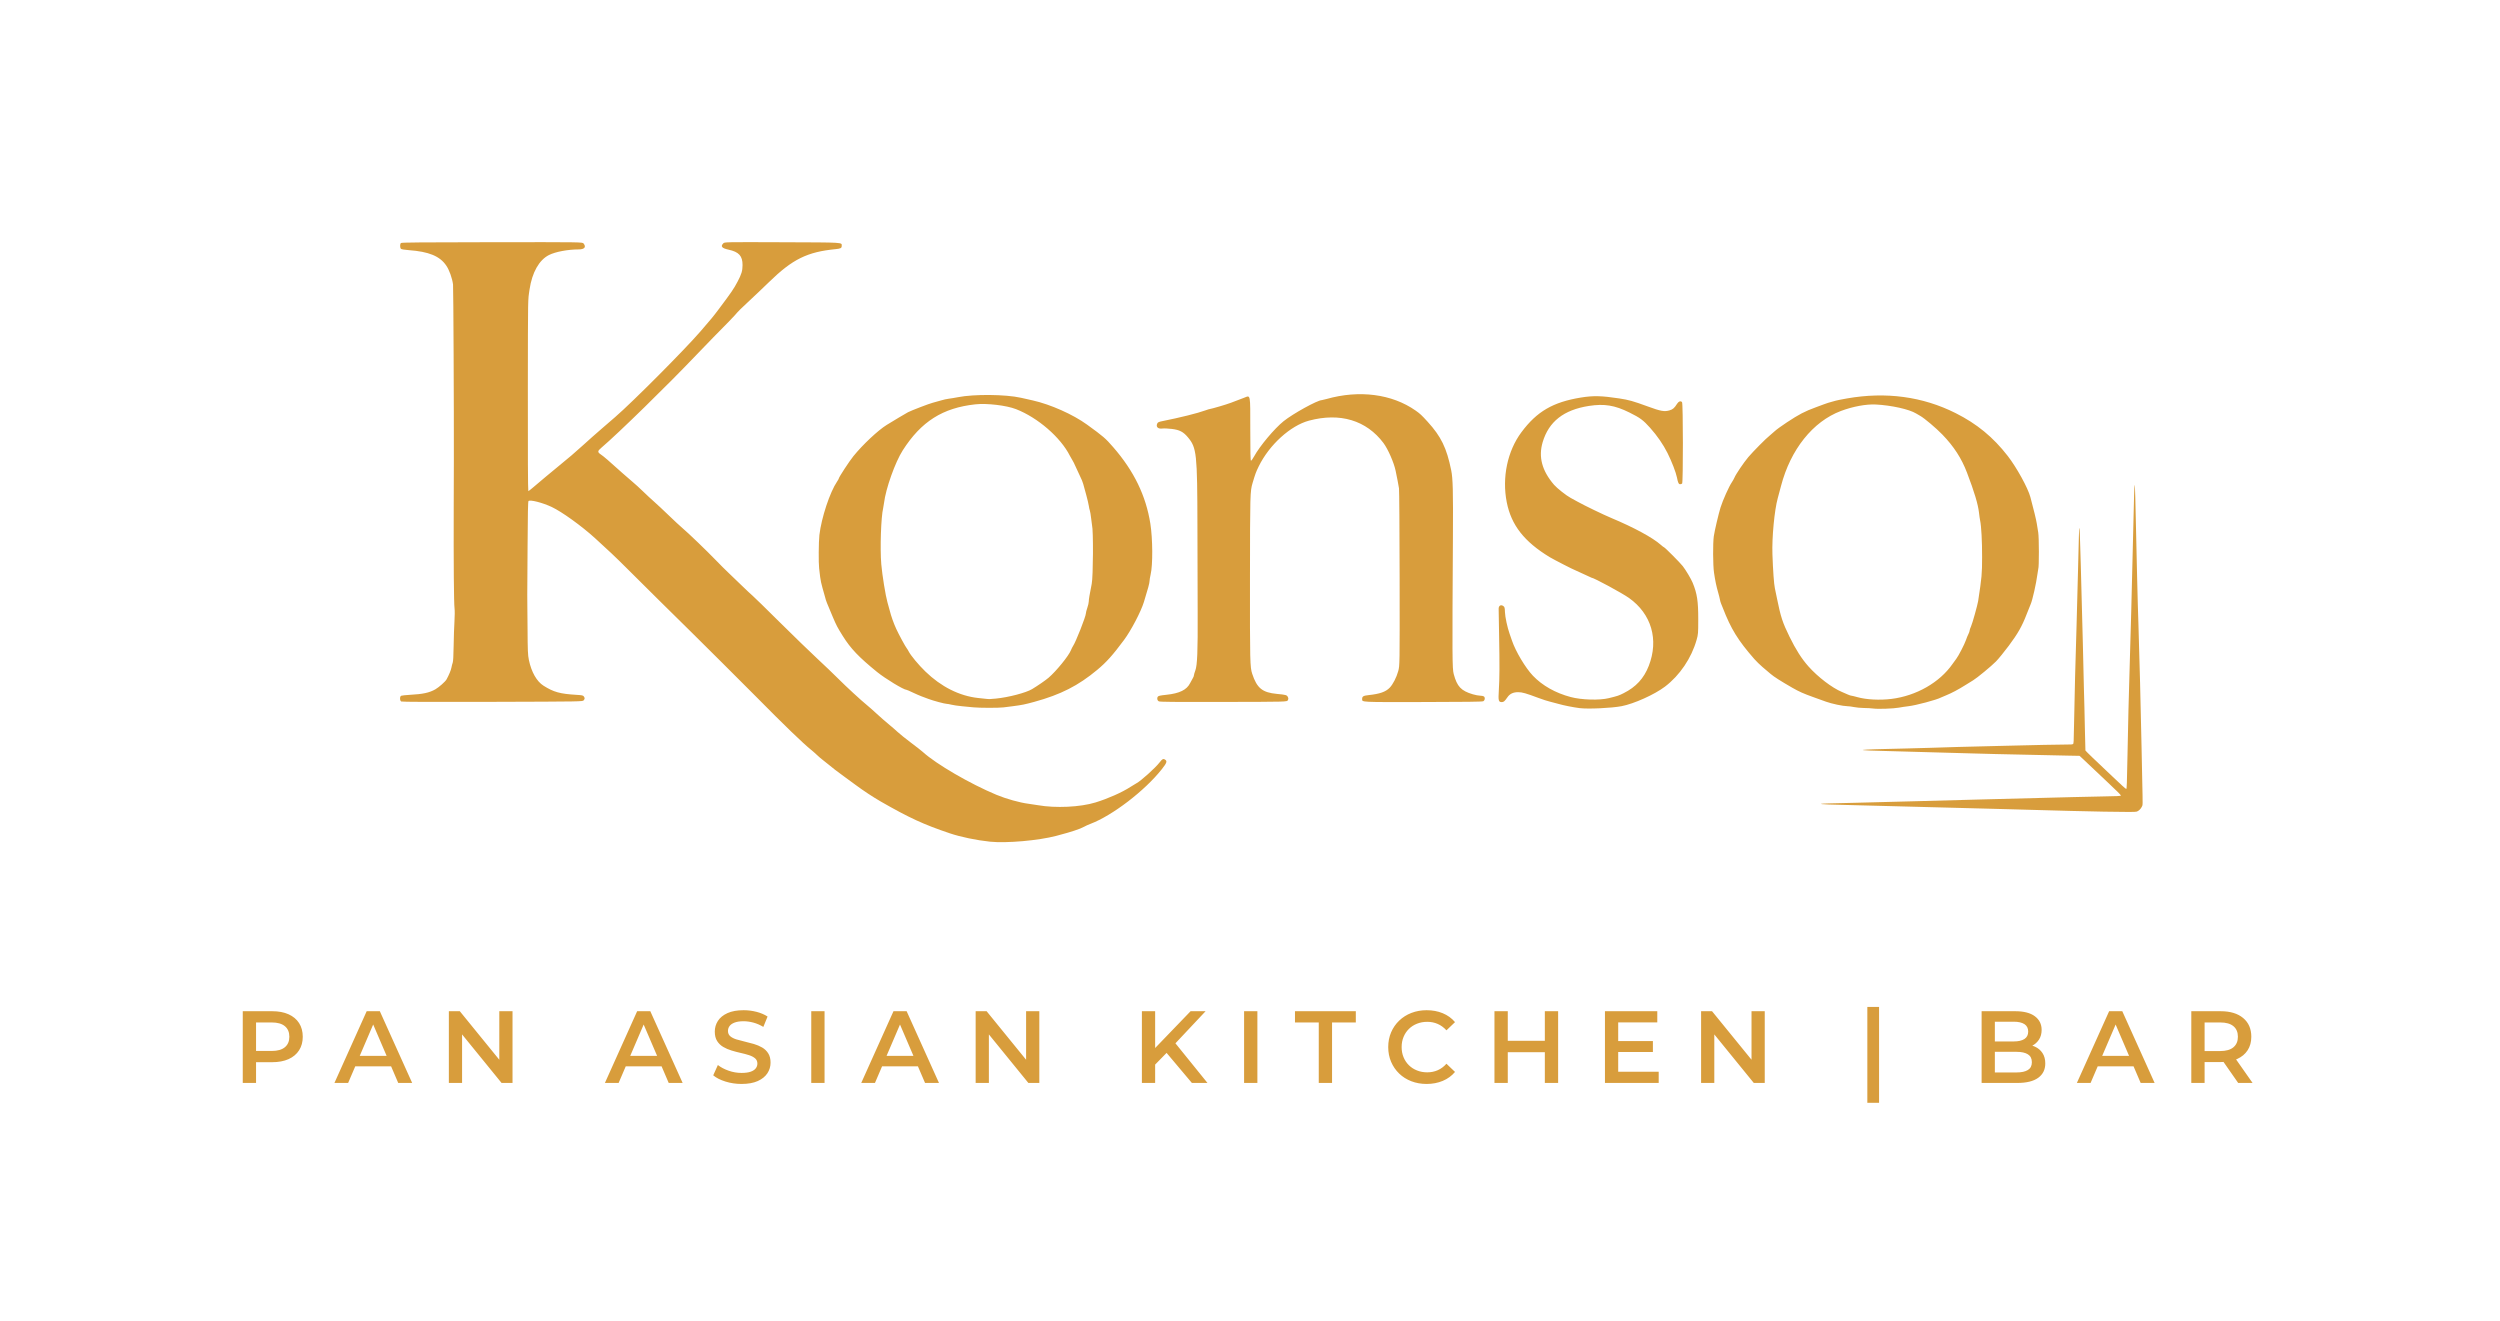
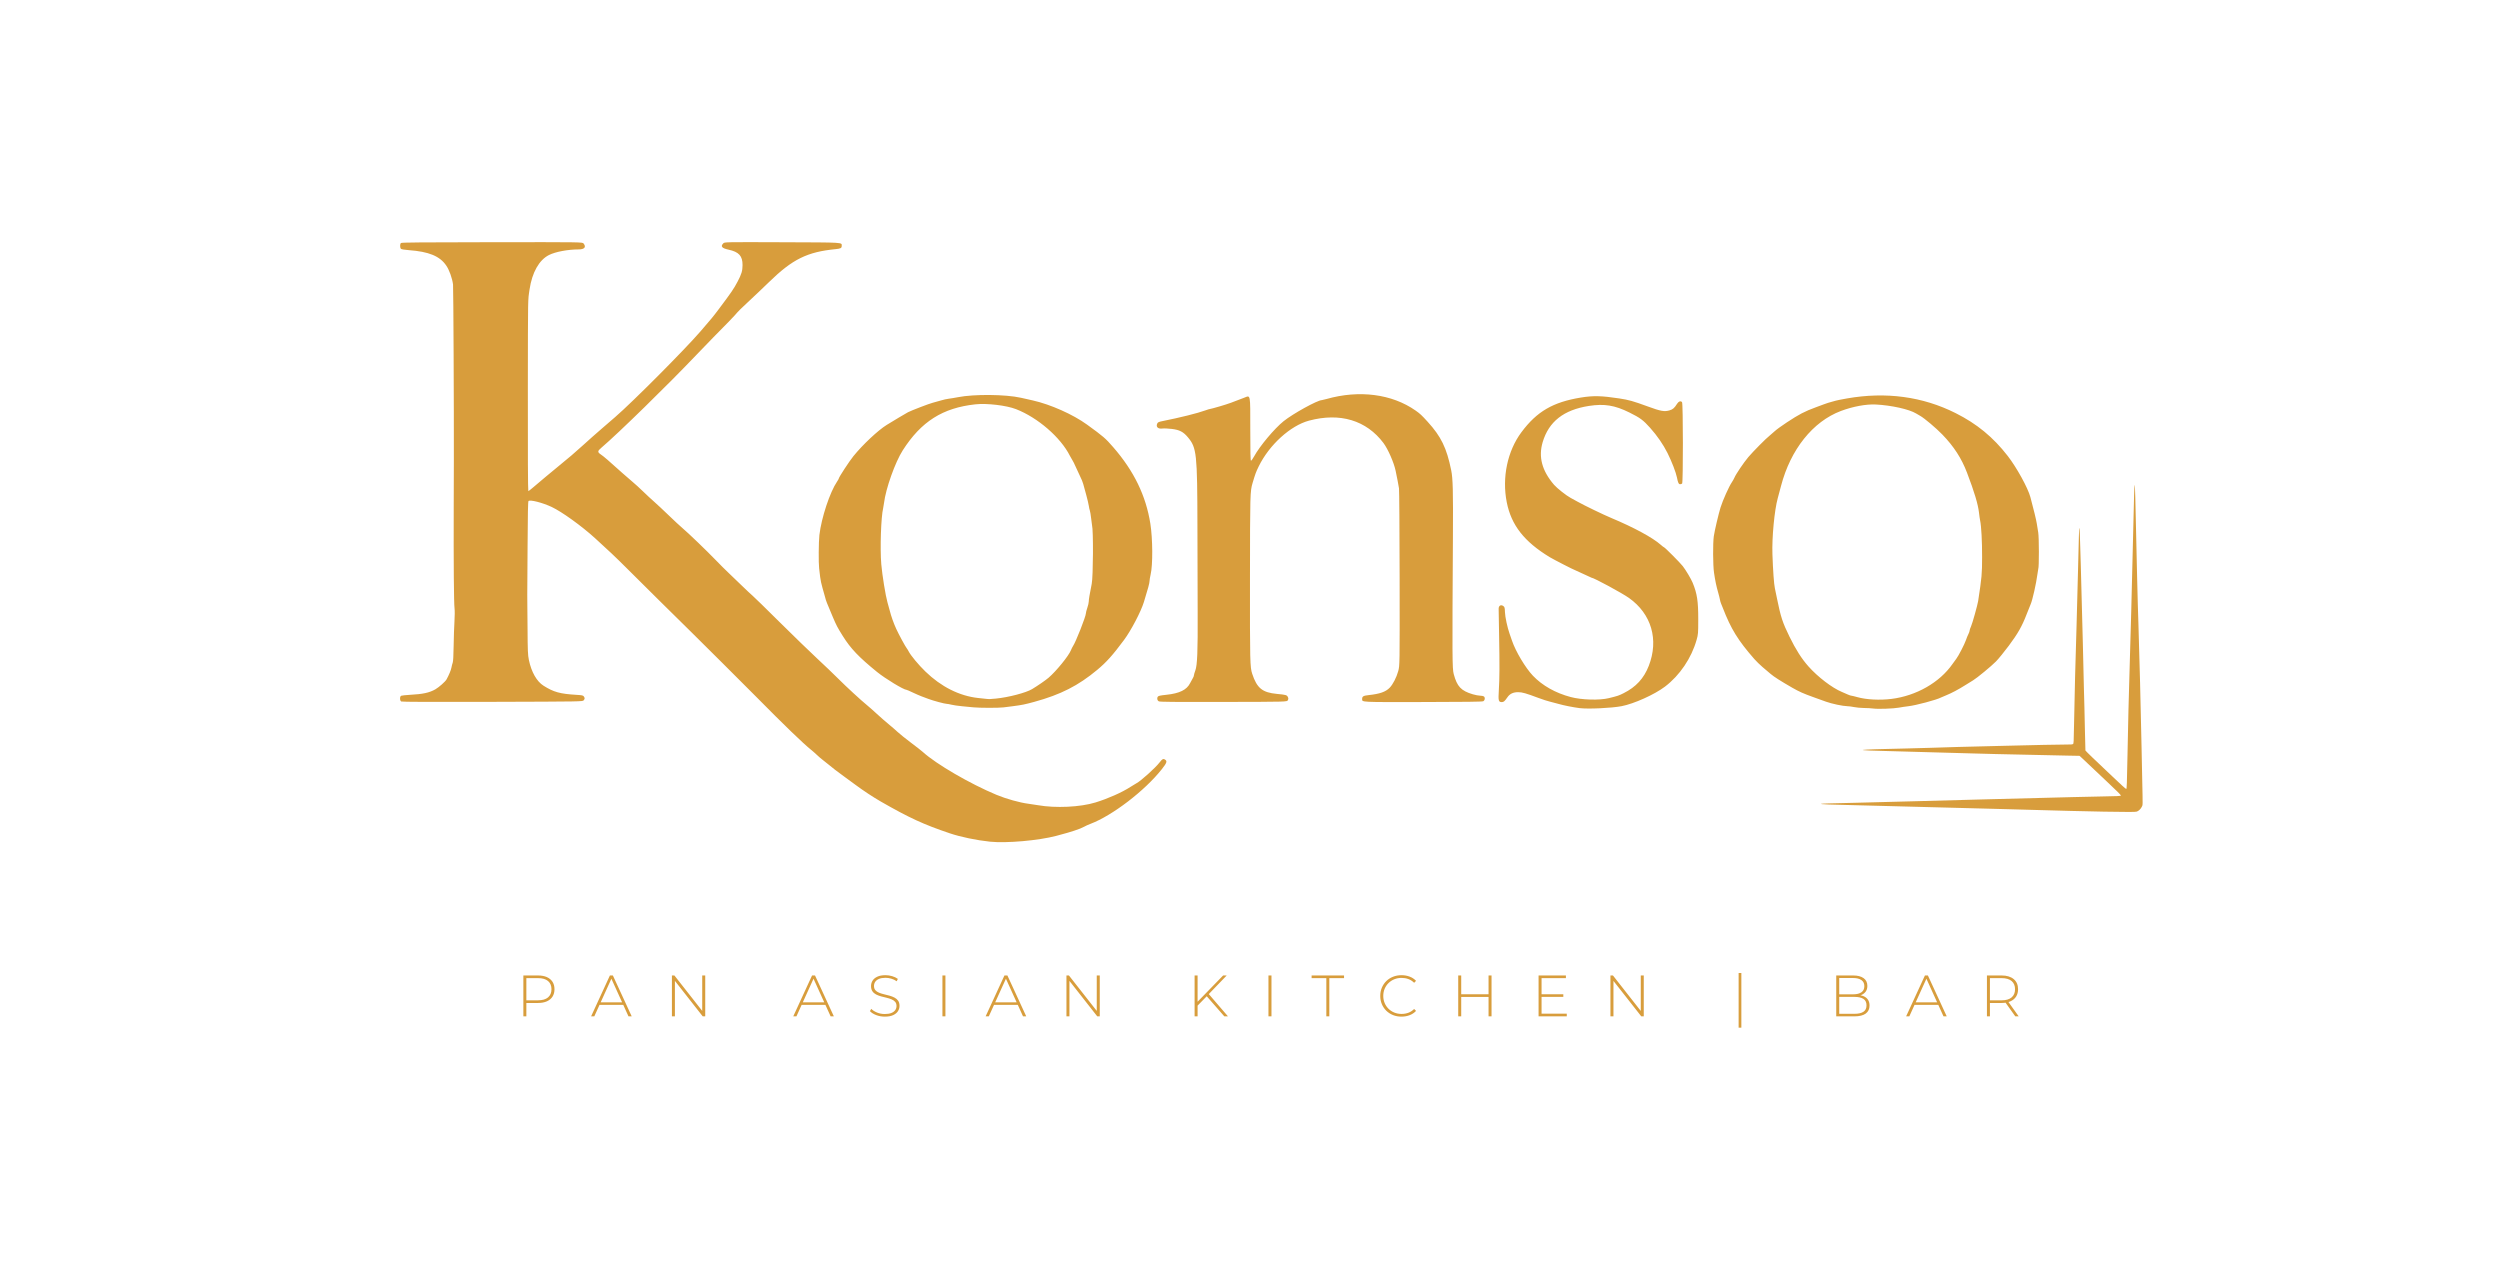
- <svg xmlns="http://www.w3.org/2000/svg" viewBox="105 350 1070 565" width="1070" height="565">
+ <svg xmlns="http://www.w3.org/2000/svg" viewBox="105 350 1070 540" width="1070" height="540">
  <path transform="translate(260 440)" fill="#D89D3C" fill-rule="evenodd" d="M268.75 270.24 C262.92 269.63 256.16 268.23 251.43 266.63 C240.30 262.87 234.21 260.07 222.00 253.07 C218.72 251.19 214.41 248.34 211.02 245.82 C209.59 244.75 207.55 243.26 206.49 242.50 C204.03 240.75 200.64 238.15 199.48 237.12 C198.99 236.69 197.98 235.88 197.23 235.33 C196.49 234.77 195.37 233.83 194.76 233.22 C194.14 232.62 193.01 231.62 192.24 231.00 C188.63 228.09 180.80 220.53 168.58 208.16 C164.50 204.03 143.81 183.41 140.75 180.42 C135.58 175.37 119.15 159.11 113.14 153.10 C108.88 148.83 104.75 144.92 99.62 140.29 C93.80 135.02 85.47 129.03 81.12 126.98 C77.21 125.14 71.88 123.77 71.20 124.45 C70.98 124.67 70.88 129.57 70.80 144.19 C70.75 154.88 70.69 164.07 70.67 164.62 C70.66 165.18 70.67 167.65 70.71 170.12 C70.74 172.60 70.78 176.59 70.79 179.00 C70.84 188.48 70.92 190.38 71.36 192.47 C72.44 197.65 74.72 201.64 77.62 203.48 C81.96 206.22 84.67 206.97 91.69 207.39 C94.17 207.54 94.55 207.62 94.88 208.08 C95.36 208.77 95.35 209.08 94.81 209.73 C94.38 210.27 94.38 210.27 55.80 210.39 C29.46 210.46 17.06 210.42 16.73 210.24 C16.08 209.89 16.05 208.12 16.69 207.79 C16.93 207.67 18.59 207.49 20.38 207.39 C26.01 207.09 28.76 206.50 31.35 205.02 C32.88 204.14 35.59 201.74 36.11 200.80 C37.17 198.87 38.00 196.88 38.22 195.70 C38.35 194.97 38.60 194.04 38.76 193.62 C38.96 193.13 39.10 190.63 39.16 186.38 C39.21 182.80 39.37 178.12 39.51 175.97 C39.65 173.65 39.67 171.36 39.54 170.34 C39.26 168.08 39.12 151.52 39.19 127.25 C39.22 116.46 39.25 107.23 39.25 106.75 C39.30 85.97 39.05 32.92 38.90 31.75 C38.54 29.05 37.31 25.60 36.01 23.69 C33.28 19.63 28.58 17.69 19.96 17.06 C18.22 16.93 16.88 16.71 16.64 16.52 C16.14 16.10 16.12 14.42 16.62 14.00 C16.91 13.77 25.52 13.69 55.64 13.66 C94.29 13.62 94.29 13.62 94.77 14.22 C96.00 15.73 95.16 16.75 92.67 16.75 C88.03 16.76 82.76 17.75 79.98 19.14 C75.75 21.26 72.73 26.60 71.65 33.88 C70.92 38.81 70.97 35.84 70.92 75.75 C70.88 103.76 70.96 120.04 71.12 120.20 C71.17 120.25 72.05 119.58 73.06 118.71 C75.71 116.44 81.45 111.63 83.62 109.88 C88.21 106.16 91.39 103.44 94.75 100.37 C96.74 98.55 100.18 95.49 102.40 93.59 C104.61 91.68 107.25 89.40 108.27 88.52 C115.77 82.04 137.95 59.76 144.78 51.86 C149.53 46.37 150.24 45.51 152.51 42.48 C158.08 35.07 159.03 33.67 160.70 30.51 C162.37 27.33 162.79 25.95 162.81 23.50 C162.84 19.56 161.27 17.81 156.78 16.85 C153.94 16.24 153.29 15.44 154.57 14.16 C155.14 13.59 155.14 13.59 179.75 13.68 C206.85 13.78 205.25 13.68 205.25 15.28 C205.25 16.17 204.78 16.42 202.74 16.62 C190.52 17.80 184.19 20.92 174.14 30.73 C171.65 33.15 167.57 37.03 165.06 39.35 C162.55 41.68 160.50 43.68 160.50 43.79 C160.50 43.99 154.31 50.43 150.22 54.48 C149.17 55.52 146.07 58.74 143.32 61.62 C130.79 74.79 109.59 95.51 102.43 101.59 C100.67 103.09 100.64 103.50 102.25 104.58 C103.40 105.35 105.48 107.14 111.46 112.53 C112.74 113.68 114.66 115.34 115.71 116.21 C116.76 117.08 118.81 118.94 120.25 120.35 C121.69 121.76 123.83 123.74 125.00 124.76 C126.17 125.78 128.98 128.41 131.25 130.60 C133.52 132.79 136.12 135.21 137.04 135.98 C139.51 138.05 147.39 145.63 151.25 149.63 C153.11 151.56 155.64 154.09 156.88 155.24 C158.11 156.40 160.70 158.88 162.62 160.76 C164.55 162.63 166.57 164.53 167.12 164.98 C167.68 165.43 172.91 170.54 178.75 176.34 C184.60 182.13 191.80 189.12 194.75 191.85 C197.71 194.59 201.71 198.42 203.64 200.35 C207.24 203.95 213.52 209.74 215.99 211.74 C216.75 212.35 218.67 214.04 220.25 215.50 C221.83 216.96 224.08 218.93 225.25 219.88 C226.42 220.83 228.19 222.36 229.19 223.29 C230.19 224.21 232.78 226.29 234.94 227.91 C237.11 229.53 239.38 231.31 240.00 231.87 C245.76 237.08 260.12 245.43 271.46 250.17 C275.61 251.90 281.47 253.54 285.12 254.00 C286.23 254.14 288.06 254.42 289.21 254.62 C296.83 255.96 307.33 255.46 313.88 253.45 C319.27 251.79 325.28 249.12 328.88 246.77 C329.84 246.14 330.99 245.44 331.44 245.21 C333.28 244.26 339.45 238.70 341.26 236.37 C342.46 234.81 342.86 234.60 343.66 235.13 C344.65 235.77 344.40 236.51 342.23 239.25 C334.96 248.44 321.11 259.05 311.74 262.60 C310.85 262.93 309.61 263.49 308.99 263.85 C307.22 264.84 303.52 266.05 297.12 267.74 C289.48 269.76 275.75 270.96 268.75 270.24 Z M646.75 213.25 C645.99 213.14 644.19 213.03 642.75 213.02 C641.31 213.00 639.39 212.82 638.50 212.62 C637.61 212.43 636.31 212.26 635.62 212.25 C633.80 212.23 628.94 211.20 626.50 210.31 C625.33 209.89 622.97 209.04 621.25 208.42 C616.87 206.86 615.01 206.02 612.08 204.34 C606.88 201.34 604.33 199.71 602.83 198.44 C601.98 197.72 600.41 196.38 599.33 195.47 C598.26 194.55 596.70 193.04 595.87 192.09 C588.84 184.05 585.88 179.25 582.34 170.12 C582.12 169.57 581.80 168.77 581.62 168.34 C581.43 167.90 581.21 167.12 581.12 166.59 C581.03 166.06 580.70 164.72 580.38 163.62 C579.62 161.01 579.09 158.51 578.60 155.12 C578.13 151.91 578.08 142.48 578.51 139.50 C578.85 137.15 580.54 129.96 581.39 127.20 C582.34 124.15 585.03 118.14 586.24 116.39 C586.63 115.82 587.12 114.95 587.33 114.45 C587.96 112.93 591.29 108.01 593.30 105.62 C595.27 103.29 601.06 97.44 602.38 96.47 C602.79 96.16 603.74 95.33 604.50 94.62 C606.23 93.01 613.15 88.43 616.12 86.92 C618.35 85.80 619.59 85.27 622.25 84.29 C623.01 84.02 624.54 83.45 625.65 83.03 C626.77 82.61 628.19 82.15 628.81 82.02 C629.43 81.88 630.21 81.66 630.55 81.53 C630.90 81.40 633.13 80.95 635.52 80.53 C652.16 77.60 667.89 79.72 682.00 86.81 C691.12 91.39 698.09 97.12 704.31 105.15 C708.13 110.08 712.94 118.81 714.00 122.75 C715.39 127.90 716.54 132.66 716.74 134.06 C716.86 134.92 717.14 136.64 717.36 137.88 C717.72 139.92 717.74 152.91 717.38 153.49 C717.33 153.57 717.17 154.59 717.02 155.76 C716.51 159.71 714.90 166.85 714.13 168.59 C713.81 169.30 713.03 171.26 712.38 172.95 C710.43 178.04 708.65 181.16 704.76 186.38 C702.81 188.99 700.35 192.01 699.29 193.09 C697.36 195.07 691.13 200.21 689.50 201.17 C689.02 201.45 687.56 202.36 686.25 203.18 C683.29 205.06 680.15 206.72 677.89 207.62 C676.94 207.99 675.98 208.40 675.77 208.52 C673.96 209.51 664.99 211.91 661.75 212.27 C660.58 212.40 658.78 212.67 657.75 212.87 C655.50 213.30 648.67 213.54 646.75 213.25 Z M521.12 213.08 C518.44 212.75 514.07 211.88 512.03 211.27 C510.71 210.88 509.01 210.43 508.25 210.27 C507.49 210.12 505.36 209.42 503.50 208.73 C498.04 206.69 496.52 206.26 494.77 206.25 C492.64 206.25 491.20 206.94 490.16 208.46 C488.99 210.15 488.58 210.50 487.76 210.50 C486.38 210.50 486.22 209.87 486.49 205.61 C486.82 200.27 486.85 194.64 486.62 182.25 C486.51 176.27 486.42 170.99 486.42 170.53 C486.42 169.16 487.47 168.62 488.50 169.45 C488.98 169.83 489.06 170.18 489.12 172.01 C489.18 174.04 490.16 178.57 491.11 181.25 C491.33 181.87 491.79 183.20 492.14 184.22 C493.72 188.86 497.92 195.89 501.09 199.21 C505.12 203.43 510.73 206.60 517.25 208.33 C521.93 209.58 529.58 209.80 533.62 208.80 C537.49 207.84 537.82 207.73 539.88 206.70 C545.18 204.05 548.57 200.38 550.67 195.00 C555.04 183.80 551.83 172.77 542.21 165.93 C539.24 163.82 527.09 157.25 526.15 157.25 C526.10 157.25 524.52 156.52 522.63 155.63 C520.75 154.73 519.15 154.00 519.07 154.00 C518.77 154.00 509.91 149.45 508.29 148.47 C497.35 141.83 491.83 134.77 489.89 124.96 C487.80 114.37 490.18 103.03 496.18 94.98 C502.79 86.11 509.65 82.11 521.62 80.15 C526.92 79.29 530.44 79.37 538.05 80.53 C542.21 81.17 543.95 81.66 550.24 83.96 C555.79 86.00 557.35 86.28 559.55 85.64 C561.01 85.21 561.62 84.67 562.84 82.75 C563.48 81.74 564.42 81.47 564.92 82.15 C565.38 82.77 565.41 116.49 564.95 116.95 C564.79 117.11 564.40 117.25 564.11 117.25 C563.47 117.25 563.17 116.61 562.74 114.38 C562.32 112.22 560.48 107.46 558.69 103.89 C556.86 100.24 554.31 96.54 551.26 93.12 C548.31 89.81 547.00 88.84 542.38 86.55 C536.12 83.44 531.64 82.72 525.05 83.74 C514.28 85.42 507.88 90.43 505.26 99.25 C503.39 105.56 504.95 111.45 510.12 117.48 C511.35 118.92 515.45 122.16 517.21 123.08 C517.57 123.28 518.94 124.03 520.25 124.75 C523.44 126.51 531.20 130.26 534.76 131.75 C544.33 135.76 552.37 140.12 555.78 143.15 C556.46 143.76 557.10 144.25 557.21 144.25 C557.53 144.25 564.06 150.81 565.22 152.30 C566.53 153.98 568.79 157.78 569.47 159.44 C571.37 164.06 571.86 167.30 571.85 175.12 C571.84 181.18 571.82 181.45 571.15 183.84 C568.96 191.64 563.93 199.09 557.62 203.87 C553.16 207.26 544.30 211.25 539.00 212.25 C534.65 213.07 524.76 213.53 521.12 213.08 Z M261.62 212.74 C260.66 212.64 258.47 212.43 256.75 212.27 C255.03 212.11 252.99 211.81 252.21 211.61 C251.44 211.41 250.54 211.25 250.21 211.25 C249.37 211.25 244.43 209.92 242.38 209.14 C241.41 208.77 240.06 208.27 239.38 208.02 C238.69 207.77 237.03 207.04 235.69 206.41 C234.36 205.77 233.15 205.25 233.00 205.25 C231.79 205.25 223.91 200.47 220.34 197.57 C212.57 191.25 209.08 187.59 205.74 182.25 C203.39 178.49 203.02 177.77 201.48 174.17 C198.80 167.86 198.52 167.15 198.15 165.62 C197.95 164.80 197.44 163.01 197.03 161.65 C196.61 160.28 196.16 158.15 196.02 156.90 C195.88 155.65 195.69 154.01 195.59 153.25 C195.30 150.98 195.38 141.81 195.70 139.00 C196.57 131.57 200.20 120.61 203.29 116.08 C203.68 115.51 204.00 114.94 204.00 114.81 C204.00 114.29 208.49 107.43 210.25 105.25 C214.25 100.31 220.79 94.17 224.49 91.88 C226.91 90.37 232.89 86.81 233.63 86.43 C235.22 85.62 242.73 82.74 244.27 82.36 C245.15 82.14 246.72 81.70 247.75 81.39 C248.78 81.07 250.30 80.73 251.12 80.64 C251.95 80.54 253.69 80.26 255.00 80.00 C261.90 78.64 275.38 78.76 282.00 80.25 C283.31 80.54 285.58 81.05 287.06 81.39 C294.67 83.11 304.26 87.39 310.25 91.73 C317.28 96.83 318.13 97.56 321.47 101.41 C330.35 111.62 335.45 122.13 337.35 134.12 C338.37 140.62 338.44 151.80 337.47 155.88 C337.22 156.97 337.00 158.25 337.00 158.72 C337.00 159.55 336.32 162.08 334.59 167.66 C333.32 171.79 329.08 179.89 326.08 183.91 C321.24 190.43 318.57 193.41 314.59 196.72 C306.51 203.46 298.96 207.30 287.72 210.38 C283.53 211.53 282.47 211.74 278.38 212.27 C277.14 212.42 275.39 212.65 274.50 212.76 C272.55 213.02 264.08 213.00 261.62 212.74 Z M341.00 210.18 C340.28 209.82 340.07 208.85 340.56 208.17 C340.82 207.81 341.56 207.65 344.20 207.37 C349.86 206.78 352.94 205.26 354.38 202.36 C354.80 201.52 355.33 200.54 355.57 200.18 C355.81 199.81 356.00 199.30 356.00 199.04 C356.00 198.78 356.27 197.84 356.60 196.97 C357.44 194.73 357.68 188.80 357.60 172.00 C357.57 164.64 357.53 148.16 357.50 135.38 C357.44 104.02 357.19 101.68 353.43 97.17 C351.47 94.82 349.83 93.97 346.52 93.58 C344.93 93.40 343.16 93.31 342.59 93.40 C340.72 93.67 339.70 92.81 340.24 91.41 C340.49 90.76 340.84 90.57 342.50 90.24 C350.11 88.72 357.61 86.85 360.88 85.65 C361.84 85.30 362.80 85.01 363.02 85.01 C363.24 85.00 365.15 84.49 367.27 83.86 C370.65 82.86 372.65 82.15 377.55 80.21 C380.28 79.13 380.12 78.33 380.12 93.83 C380.12 103.61 380.20 107.11 380.41 107.18 C380.57 107.23 381.18 106.40 381.76 105.33 C384.17 100.93 390.42 93.46 394.37 90.28 C398.42 87.03 408.90 81.25 410.76 81.25 C410.93 81.25 411.81 81.04 412.72 80.78 C426.74 76.80 440.76 78.62 450.88 85.72 C452.79 87.06 453.45 87.68 456.03 90.51 C461.79 96.83 464.17 101.71 466.11 111.25 C466.83 114.78 466.97 120.01 466.85 139.75 C466.54 191.52 466.56 196.15 467.19 198.48 C468.63 203.85 470.32 205.65 475.34 207.15 C476.44 207.48 477.86 207.75 478.50 207.75 C479.13 207.75 479.85 207.90 480.10 208.07 C480.72 208.53 480.55 209.78 479.81 210.14 C479.40 210.35 472.17 210.44 454.22 210.47 C426.96 210.52 428.00 210.58 428.00 209.17 C428.00 208.05 428.50 207.75 430.75 207.51 C435.56 207.00 438.09 206.11 439.80 204.33 C441.18 202.90 442.71 199.92 443.44 197.25 C444.09 194.88 444.09 194.88 444.04 157.62 C444.01 137.14 443.89 119.76 443.77 119.00 C443.53 117.47 442.93 114.36 442.33 111.50 C441.59 107.96 439.06 102.21 437.13 99.62 C429.83 89.89 418.54 86.49 405.27 90.03 C397.30 92.16 388.23 100.41 383.73 109.62 C382.52 112.11 382.31 112.67 381.10 116.73 C380.05 120.28 380.02 121.30 379.99 157.41 C379.95 193.33 380.01 195.54 380.95 198.40 C382.97 204.52 385.27 206.40 391.50 206.99 C395.38 207.35 395.79 207.47 396.20 208.32 C396.47 208.88 396.47 209.12 396.20 209.69 C395.87 210.38 395.87 210.38 368.75 210.43 C347.43 210.48 341.49 210.42 341.00 210.18 Z M654.58 209.13 C665.19 207.80 675.15 202.11 680.65 194.22 C681.19 193.45 681.93 192.44 682.29 191.97 C683.22 190.79 685.85 185.68 686.46 183.88 C686.73 183.05 687.19 181.93 687.48 181.38 C687.77 180.84 688.00 180.16 688.00 179.88 C688.00 179.60 688.28 178.78 688.62 178.05 C689.17 176.88 691.39 168.93 691.65 167.25 C693.22 156.88 693.32 155.76 693.34 148.50 C693.36 141.68 693.01 135.15 692.49 132.75 C692.36 132.13 692.14 130.64 692.01 129.43 C691.62 125.88 690.01 120.50 686.87 112.28 C684.53 106.15 681.26 101.09 676.32 95.98 C673.63 93.20 668.64 88.99 666.85 87.99 C666.32 87.70 665.52 87.23 665.08 86.96 C662.14 85.17 654.57 83.48 647.88 83.13 C643.76 82.91 638.01 83.98 632.90 85.90 C620.88 90.44 611.35 102.38 607.27 118.02 C606.82 119.73 606.19 122.08 605.87 123.25 C604.46 128.34 603.35 140.06 603.60 147.25 C603.84 154.25 604.26 160.00 604.64 161.75 C604.84 162.64 605.27 164.73 605.60 166.38 C607.15 174.03 607.96 176.49 610.87 182.43 C613.63 188.07 616.10 191.95 619.06 195.27 C623.06 199.76 629.13 204.40 633.28 206.13 C634.16 206.50 635.35 207.02 635.92 207.28 C636.50 207.54 637.14 207.75 637.35 207.75 C637.56 207.75 638.72 208.03 639.93 208.37 C643.80 209.46 649.52 209.76 654.58 209.13 Z M271.29 208.99 C276.63 208.47 284.17 206.49 286.75 204.93 C289.08 203.53 292.52 201.16 293.78 200.08 C297.05 197.28 302.40 190.72 303.35 188.32 C303.62 187.66 304.02 186.84 304.26 186.50 C305.44 184.79 309.74 173.85 309.76 172.54 C309.76 172.17 310.04 171.09 310.38 170.12 C310.72 169.16 311.00 167.93 311.00 167.38 C311.00 166.50 311.31 164.66 312.26 159.86 C312.89 156.72 312.99 136.80 312.39 134.79 C312.33 134.56 312.15 133.21 312.00 131.79 C311.84 130.37 311.60 128.90 311.46 128.54 C311.31 128.17 311.11 127.26 311.01 126.50 C310.90 125.74 310.40 123.61 309.89 121.75 C309.38 119.89 308.80 117.80 308.61 117.09 C308.42 116.38 307.82 114.90 307.26 113.81 C306.71 112.71 305.86 110.88 305.38 109.75 C304.89 108.62 304.29 107.40 304.03 107.04 C303.77 106.67 303.27 105.78 302.90 105.06 C298.93 97.18 289.18 88.74 279.83 85.10 C275.72 83.51 267.39 82.52 262.50 83.05 C248.49 84.56 239.28 90.39 231.38 102.74 C228.13 107.81 224.10 119.14 223.36 125.28 C223.27 126.02 223.11 127.02 222.99 127.50 C222.07 131.29 221.62 144.77 222.19 151.50 C222.58 156.11 224.04 165.08 224.83 167.79 C225.17 168.94 225.61 170.55 225.82 171.38 C226.42 173.76 227.46 176.70 228.57 179.12 C229.66 181.51 232.56 186.87 233.11 187.50 C233.29 187.71 233.64 188.27 233.88 188.75 C234.78 190.53 238.08 194.51 241.06 197.40 C247.79 203.93 255.63 207.87 263.62 208.74 C265.00 208.89 266.46 209.05 266.88 209.09 C268.35 209.26 268.73 209.25 271.29 208.99 Z" />
  <path transform="translate(260 440)" fill="#D89D3C" fill-rule="evenodd" d="M745.54 257.39 C738.38 257.26 724.76 256.93 714.92 256.63 C711.26 256.52 706.75 256.39 704.90 256.35 C703.05 256.31 698.29 256.18 694.32 256.07 C690.35 255.96 684.32 255.80 680.93 255.72 C669.38 255.45 657.96 255.15 653.75 255.01 C651.43 254.93 646.77 254.81 643.38 254.74 C627.91 254.40 623.56 254.23 624.52 254.03 C625.03 253.91 627.56 253.84 638.26 253.61 C646.07 253.45 658.82 253.11 665.38 252.91 C671.47 252.71 676.68 252.57 693.62 252.15 C716.29 251.59 724.48 251.38 732.22 251.16 C736.23 251.05 741.88 250.93 744.77 250.88 C751.22 250.79 752.75 250.71 752.75 250.46 C752.75 250.26 750.73 248.26 746.70 244.47 C745.25 243.12 742.39 240.41 740.34 238.46 C738.29 236.50 736.26 234.59 735.83 234.21 L735.04 233.50 L729.71 233.40 C719.44 233.20 703.87 232.86 699.01 232.73 C696.31 232.66 691.77 232.53 688.92 232.46 C686.07 232.38 681.53 232.26 678.83 232.18 C669.33 231.89 659.45 231.62 655.99 231.54 C636.48 231.10 637.55 230.84 660.82 230.35 C664.48 230.28 669.09 230.15 671.05 230.07 C675.97 229.88 687.64 229.56 701.88 229.23 C708.47 229.07 716.49 228.88 719.70 228.81 C722.91 228.73 726.99 228.67 728.76 228.67 C731.63 228.67 732.01 228.64 732.26 228.42 C732.54 228.19 732.55 227.91 732.70 219.70 C732.97 205.43 733.25 194.33 733.77 177.66 C733.99 170.59 734.17 163.76 734.40 153.83 C734.74 139.28 734.83 136.41 734.96 136.20 C735.07 136.00 735.09 136.00 735.09 136.25 C735.10 136.40 735.19 139.30 735.30 142.69 C735.41 146.09 735.54 150.40 735.59 152.29 C735.63 154.18 735.76 159.04 735.87 163.08 C736.36 180.96 736.60 190.39 736.91 204.64 C736.99 208.03 737.08 211.68 737.13 212.76 C737.17 213.84 737.27 218.38 737.35 222.85 C737.42 227.32 737.52 231.09 737.56 231.21 C737.62 231.41 742.58 236.21 746.31 239.67 C746.96 240.28 748.16 241.41 748.97 242.19 C752.65 245.72 754.88 247.74 755.04 247.69 C755.26 247.62 755.35 245.10 755.55 233.99 C755.80 220.53 756.14 206.50 756.47 196.30 C756.66 190.54 756.97 179.63 757.17 171.63 C757.48 159.23 757.67 151.36 757.80 146.06 C758.40 120.17 758.49 117.20 758.66 117.66 C758.80 118.03 758.96 123.64 759.28 139.19 C759.39 144.89 759.58 153.03 759.69 157.27 C759.80 161.51 759.93 166.43 759.97 168.20 C760.02 169.97 760.14 174.20 760.26 177.59 C760.46 183.72 760.80 195.90 760.95 202.18 C760.99 203.99 761.12 209.35 761.23 214.10 C761.34 218.84 761.50 225.80 761.58 229.58 C761.66 233.36 761.79 239.70 761.87 243.66 C762.12 255.35 762.14 254.40 761.68 255.33 C761.22 256.26 760.29 257.14 759.51 257.37 C758.89 257.56 755.73 257.56 745.54 257.39 Z" />
-   <path transform="translate(195 775)" fill="#D89D3C" fill-rule="nonzero" d="M13.90 38.50V7.80H26.50Q30.57 7.80 33.50 9.11Q36.42 10.42 38.00 12.87Q39.58 15.33 39.58 18.73Q39.58 22.09 38.00 24.54Q36.42 27.00 33.50 28.31Q30.57 29.62 26.50 29.62H17.05L19.59 26.99V38.50ZM19.59 27.59 17.05 24.81H26.27Q30.02 24.81 31.93 23.21Q33.84 21.62 33.84 18.73Q33.84 15.80 31.93 14.21Q30.02 12.61 26.27 12.61H17.05L19.59 9.83Z M53.14 38.50 66.94 7.80H72.57L86.41 38.50H80.44L68.59 10.84H70.86L59.00 38.50ZM59.52 31.39 61.04 26.92H77.61L79.17 31.39Z M102.11 38.50V7.80H106.80L126.04 31.45H123.70V7.80H129.36V38.50H124.67L105.43 14.85H107.77V38.50Z M168.90 38.50 182.70 7.80H188.33L202.17 38.50H196.21L184.35 10.84H186.63L174.77 38.50ZM175.28 31.39 176.80 26.92H193.37L194.93 31.39Z M227.37 38.93Q223.78 38.93 220.49 37.90Q217.20 36.87 215.26 35.24L217.25 30.83Q219.10 32.29 221.82 33.25Q224.54 34.21 227.38 34.21Q229.79 34.21 231.28 33.69Q232.76 33.17 233.46 32.26Q234.16 31.35 234.16 30.21Q234.16 28.81 233.17 27.96Q232.17 27.12 230.56 26.60Q228.95 26.08 227.00 25.65Q225.05 25.22 223.10 24.62Q221.14 24.03 219.53 23.08Q217.92 22.12 216.93 20.56Q215.93 18.99 215.93 16.53Q215.93 14.03 217.26 11.95Q218.60 9.87 221.34 8.62Q224.08 7.37 228.28 7.37Q231.05 7.37 233.77 8.06Q236.49 8.76 238.52 10.08L236.71 14.52Q234.65 13.27 232.47 12.68Q230.29 12.09 228.23 12.09Q225.90 12.09 224.41 12.66Q222.92 13.23 222.24 14.16Q221.57 15.10 221.57 16.27Q221.57 17.67 222.56 18.52Q223.56 19.36 225.17 19.86Q226.78 20.35 228.73 20.80Q230.69 21.25 232.64 21.82Q234.59 22.40 236.20 23.33Q237.80 24.26 238.80 25.83Q239.80 27.39 239.80 29.81Q239.80 32.27 238.45 34.35Q237.09 36.43 234.34 37.68Q231.58 38.93 227.37 38.93Z M257.22 38.50V7.80H262.91V38.50Z M278.61 38.50 292.41 7.80H298.04L311.88 38.50H305.92L294.06 10.84H296.34L284.48 38.50ZM284.99 31.39 286.51 26.92H303.08L304.64 31.39Z M327.58 38.50V7.80H332.27L351.51 31.45H349.17V7.80H354.83V38.50H350.14L330.90 14.85H333.24V38.50Z M403.79 31.27 403.49 24.50 419.57 7.80H425.99L412.63 22.02L409.44 25.49ZM398.73 38.50V7.80H404.40V38.50ZM420.13 38.50 408.35 24.51 412.12 20.34 426.80 38.50Z M442.47 38.50V7.80H448.16V38.50Z M474.43 38.50V12.62H464.25V7.80H490.29V12.62H480.12V38.50Z M520.58 38.93Q517.05 38.93 514.05 37.77Q511.04 36.61 508.84 34.48Q506.63 32.35 505.40 29.47Q504.16 26.59 504.16 23.15Q504.16 19.71 505.40 16.83Q506.63 13.95 508.86 11.82Q511.08 9.69 514.08 8.53Q517.09 7.37 520.62 7.37Q524.37 7.37 527.49 8.66Q530.62 9.95 532.75 12.47L529.08 15.98Q527.41 14.15 525.35 13.25Q523.28 12.34 520.88 12.34Q518.49 12.34 516.49 13.14Q514.48 13.93 513.01 15.38Q511.53 16.83 510.72 18.81Q509.90 20.78 509.90 23.15Q509.90 25.52 510.72 27.49Q511.53 29.47 513.01 30.92Q514.48 32.37 516.49 33.16Q518.49 33.96 520.88 33.96Q523.28 33.96 525.35 33.05Q527.41 32.15 529.08 30.28L532.75 33.79Q530.62 36.31 527.49 37.62Q524.37 38.93 520.58 38.93Z M571.19 38.50V7.80H576.88V38.50ZM549.63 38.50V7.80H555.33V38.50ZM554.85 25.35V20.47H571.62V25.35Z M596.92 38.50V7.80H619.32V12.59H602.59V33.71H619.92V38.50ZM602.15 25.25V20.58H617.44V25.25Z M638.07 38.50V7.80H642.75L662.00 31.45H659.65V7.80H665.31V38.50H660.62L641.38 14.85H643.72V38.50Z M709.22 47.01V5.96H714.24V47.01Z M758.13 38.50V7.80H772.51Q778.03 7.80 780.92 9.96Q783.82 12.13 783.82 15.79Q783.82 18.23 782.67 19.97Q781.53 21.71 779.63 22.65Q777.73 23.59 775.47 23.59L776.27 22.02Q778.87 22.02 780.93 22.96Q782.98 23.89 784.18 25.70Q785.38 27.51 785.38 30.15Q785.38 34.10 782.35 36.30Q779.33 38.50 773.39 38.50ZM763.80 34.01H773.05Q776.25 34.01 777.94 32.96Q779.64 31.91 779.64 29.62Q779.64 27.32 777.94 26.25Q776.25 25.18 773.05 25.18H763.37V20.74H771.87Q774.85 20.74 776.46 19.69Q778.07 18.64 778.07 16.52Q778.07 14.38 776.46 13.33Q774.85 12.29 771.87 12.29H763.80Z M798.90 38.50 812.71 7.80H818.34L832.18 38.50H826.21L814.35 10.84H816.63L804.77 38.50ZM805.28 31.39 806.81 26.92H823.37L824.94 31.39Z M847.88 38.50V7.80H860.43Q866.57 7.80 870.06 10.70Q873.56 13.61 873.56 18.73Q873.56 22.09 871.98 24.52Q870.40 26.95 867.48 28.26Q864.55 29.56 860.48 29.56H851.03L853.57 26.99V38.50ZM867.94 38.50 860.16 27.35H866.28L874.10 38.50ZM853.57 27.59 851.03 24.85H860.24Q864.00 24.85 865.91 23.23Q867.82 21.62 867.82 18.73Q867.82 15.80 865.91 14.21Q864.00 12.61 860.24 12.61H851.03L853.57 9.83Z" />
+   <path transform="translate(195 775)" fill="#D89D3C" fill-rule="nonzero" d="M134.00 10.00V-7.50H140.28Q142.48 -7.50 144.06 -6.80Q145.63 -6.09 146.48 -4.78Q147.32 -3.47 147.32 -1.61Q147.32 0.22 146.48 1.55Q145.63 2.87 144.06 3.57Q142.48 4.27 140.28 4.27H134.71L135.28 3.67V10.00ZM135.28 3.74 134.71 3.13H140.28Q143.09 3.13 144.56 1.89Q146.03 0.64 146.03 -1.61Q146.03 -3.88 144.56 -5.12Q143.09 -6.36 140.28 -6.36H134.71L135.28 -6.97Z M162.99 10.00 171.04 -7.50H172.31L180.37 10.00H178.99L171.40 -6.71H171.95L164.36 10.00ZM165.94 5.08 166.36 4.00H176.83L177.26 5.08Z M197.58 10.00V-7.50H198.64L211.14 8.42H210.55V-7.50H211.84V10.00H210.77L198.28 -5.92H198.86V10.00Z M249.51 10.00 257.56 -7.50H258.83L266.89 10.00H265.51L257.91 -6.71H258.46L250.87 10.00ZM252.46 5.08 252.88 4.00H263.35L263.78 5.08Z M288.70 10.12Q286.75 10.12 285.01 9.46Q283.27 8.79 282.33 7.76L282.90 6.79Q283.80 7.72 285.35 8.36Q286.91 9.00 288.68 9.00Q290.43 9.00 291.54 8.54Q292.65 8.08 293.18 7.30Q293.71 6.53 293.71 5.58Q293.71 4.46 293.12 3.78Q292.53 3.10 291.55 2.70Q290.58 2.31 289.42 2.03Q288.26 1.76 287.10 1.45Q285.93 1.13 284.95 0.63Q283.98 0.12 283.39 -0.74Q282.80 -1.60 282.80 -2.98Q282.80 -4.22 283.45 -5.27Q284.10 -6.32 285.47 -6.97Q286.84 -7.62 288.99 -7.62Q290.44 -7.62 291.85 -7.20Q293.27 -6.78 294.28 -6.04L293.79 -5.02Q292.70 -5.78 291.44 -6.14Q290.17 -6.50 289.00 -6.50Q287.31 -6.50 286.21 -6.03Q285.11 -5.55 284.59 -4.77Q284.07 -3.98 284.07 -3.01Q284.07 -1.88 284.66 -1.20Q285.25 -0.52 286.23 -0.13Q287.20 0.27 288.37 0.55Q289.54 0.82 290.70 1.14Q291.85 1.46 292.83 1.96Q293.80 2.46 294.40 3.30Q294.99 4.15 294.99 5.51Q294.99 6.73 294.32 7.79Q293.65 8.84 292.26 9.48Q290.86 10.12 288.70 10.12Z M313.36 10.00V-7.50H314.64V10.00Z M331.85 10.00 339.90 -7.50H341.17L349.23 10.00H347.85L340.26 -6.71H340.81L333.21 10.00ZM334.80 5.08 335.22 4.00H345.69L346.12 5.08Z M366.44 10.00V-7.50H367.50L380.00 8.42H379.41V-7.50H380.70V10.00H379.63L367.14 -5.92H367.72V10.00Z M422.40 5.58 422.35 3.97 433.50 -7.50H435.03L427.25 0.58L426.52 1.36ZM421.29 10.00V-7.50H422.57V10.00ZM434.01 10.00 426.14 1.00 427.02 0.07 435.57 10.00Z M452.90 10.00V-7.50H454.19V10.00Z M477.67 10.00V-6.36H471.37V-7.50H485.25V-6.36H478.95V10.00Z M509.83 10.12Q507.88 10.12 506.22 9.46Q504.57 8.80 503.34 7.60Q502.12 6.39 501.43 4.78Q500.75 3.17 500.75 1.25Q500.75 -0.67 501.43 -2.28Q502.12 -3.89 503.34 -5.10Q504.57 -6.30 506.23 -6.96Q507.89 -7.62 509.84 -7.62Q511.68 -7.62 513.30 -7.02Q514.92 -6.42 516.07 -5.20L515.25 -4.37Q514.12 -5.48 512.77 -5.97Q511.42 -6.46 509.88 -6.46Q508.21 -6.46 506.77 -5.88Q505.34 -5.29 504.28 -4.25Q503.22 -3.20 502.63 -1.80Q502.04 -0.40 502.04 1.25Q502.04 2.90 502.63 4.30Q503.22 5.70 504.28 6.75Q505.34 7.79 506.77 8.38Q508.21 8.96 509.88 8.96Q511.42 8.96 512.77 8.46Q514.12 7.97 515.25 6.84L516.07 7.67Q514.92 8.89 513.30 9.51Q511.68 10.12 509.83 10.12Z M547.10 10.00V-7.50H548.38V10.00ZM534.12 10.00V-7.50H535.40V10.00ZM535.24 1.68V0.54H547.25V1.68Z M568.51 10.00V-7.50H580.21V-6.36H569.79V8.86H580.58V10.00ZM569.64 1.67V0.55H579.10V1.67Z M599.27 10.00V-7.50H600.34L612.83 8.42H612.25V-7.50H613.53V10.00H612.47L599.97 -5.92H600.56V10.00Z M654.13 14.85V-8.55H655.30V14.85Z M695.91 10.00V-7.50H703.20Q706.02 -7.50 707.63 -6.35Q709.23 -5.20 709.23 -3.03Q709.23 -1.60 708.55 -0.63Q707.87 0.34 706.69 0.83Q705.51 1.32 704.04 1.32L704.47 0.83Q706.29 0.83 707.56 1.35Q708.82 1.87 709.49 2.88Q710.16 3.88 710.16 5.37Q710.16 7.58 708.56 8.79Q706.95 10.00 703.70 10.00ZM697.19 8.91H703.71Q706.23 8.91 707.55 8.04Q708.87 7.17 708.87 5.28Q708.87 3.40 707.55 2.53Q706.23 1.67 703.71 1.67H697.03V0.57H703.16Q705.43 0.57 706.68 -0.30Q707.94 -1.18 707.94 -2.92Q707.94 -4.65 706.68 -5.53Q705.43 -6.41 703.16 -6.41H697.19Z M725.82 10.00 733.87 -7.50H735.14L743.20 10.00H741.82L734.23 -6.71H734.78L727.19 10.00ZM728.77 5.08 729.19 4.00H739.66L740.09 5.08Z M760.41 10.00V-7.50H766.69Q769.98 -7.50 771.86 -5.95Q773.73 -4.39 773.73 -1.61Q773.73 0.22 772.89 1.54Q772.04 2.86 770.47 3.56Q768.89 4.27 766.69 4.27H761.12L761.69 3.67V10.00ZM772.55 10.00 768.02 3.65H769.46L774.00 10.00ZM761.69 3.74 761.12 3.14H766.69Q769.50 3.14 770.97 1.89Q772.44 0.64 772.44 -1.61Q772.44 -3.88 770.97 -5.12Q769.50 -6.36 766.69 -6.36H761.12L761.69 -6.97Z" />
</svg>
